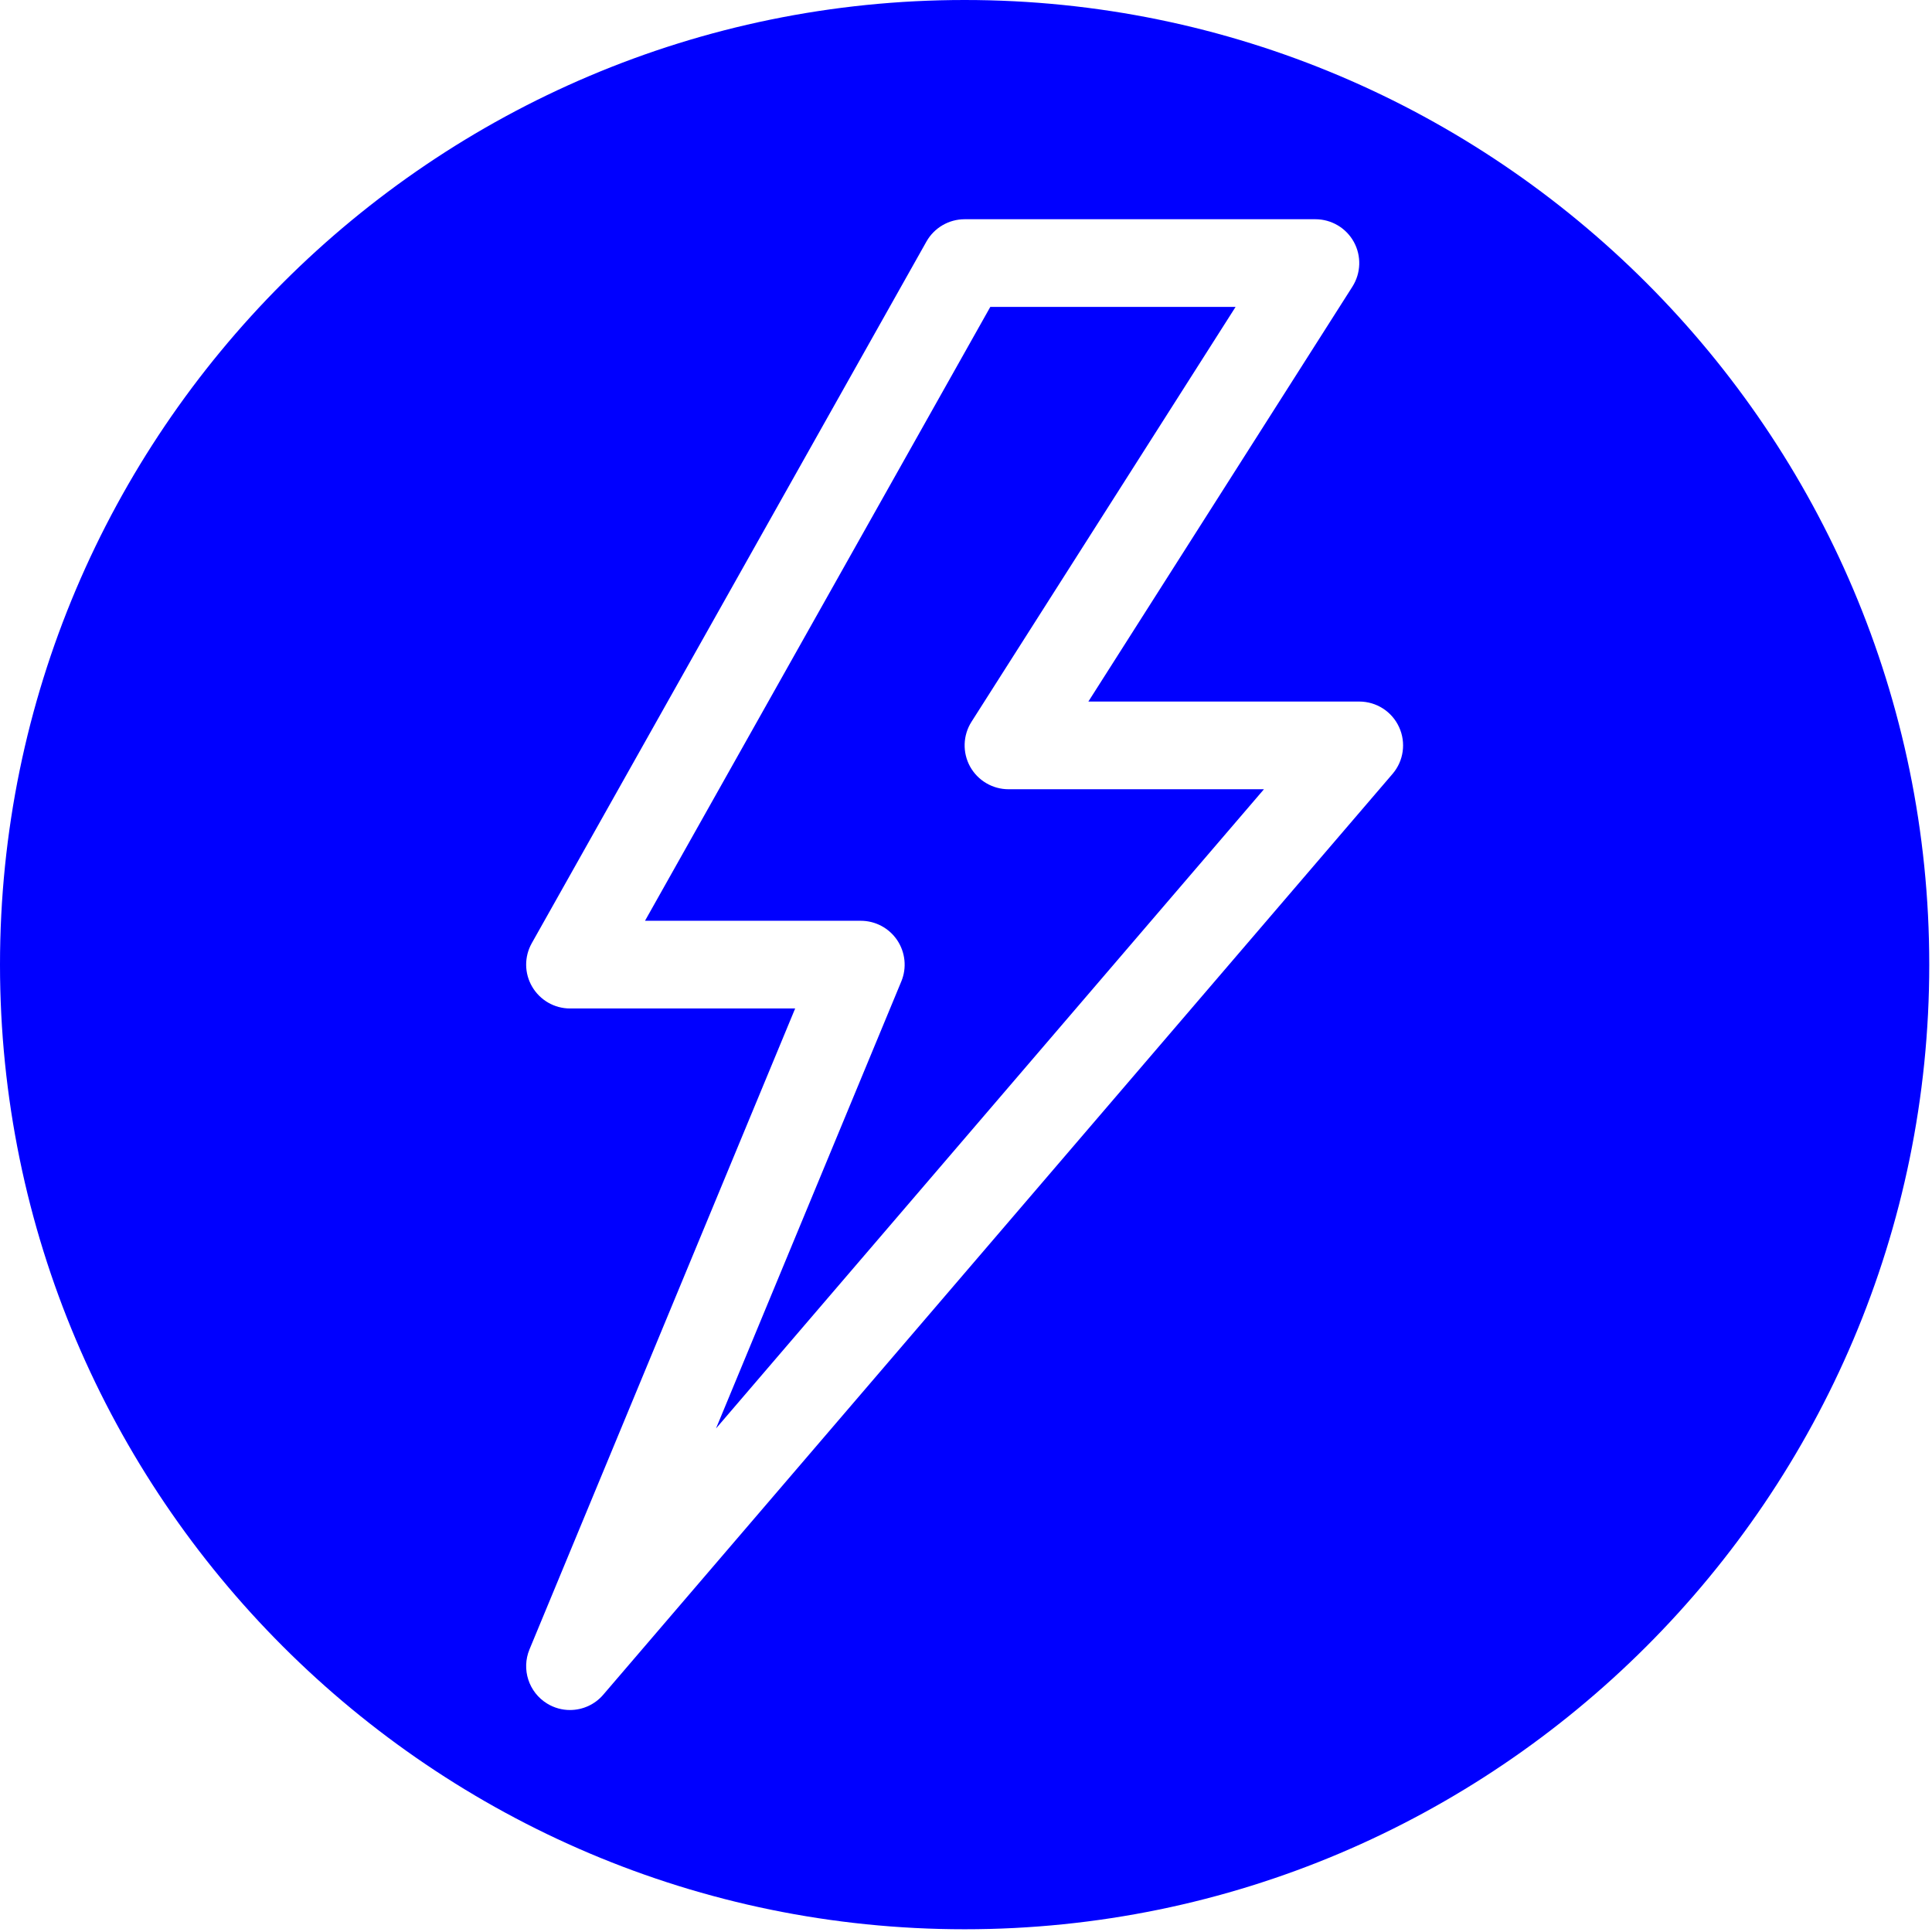
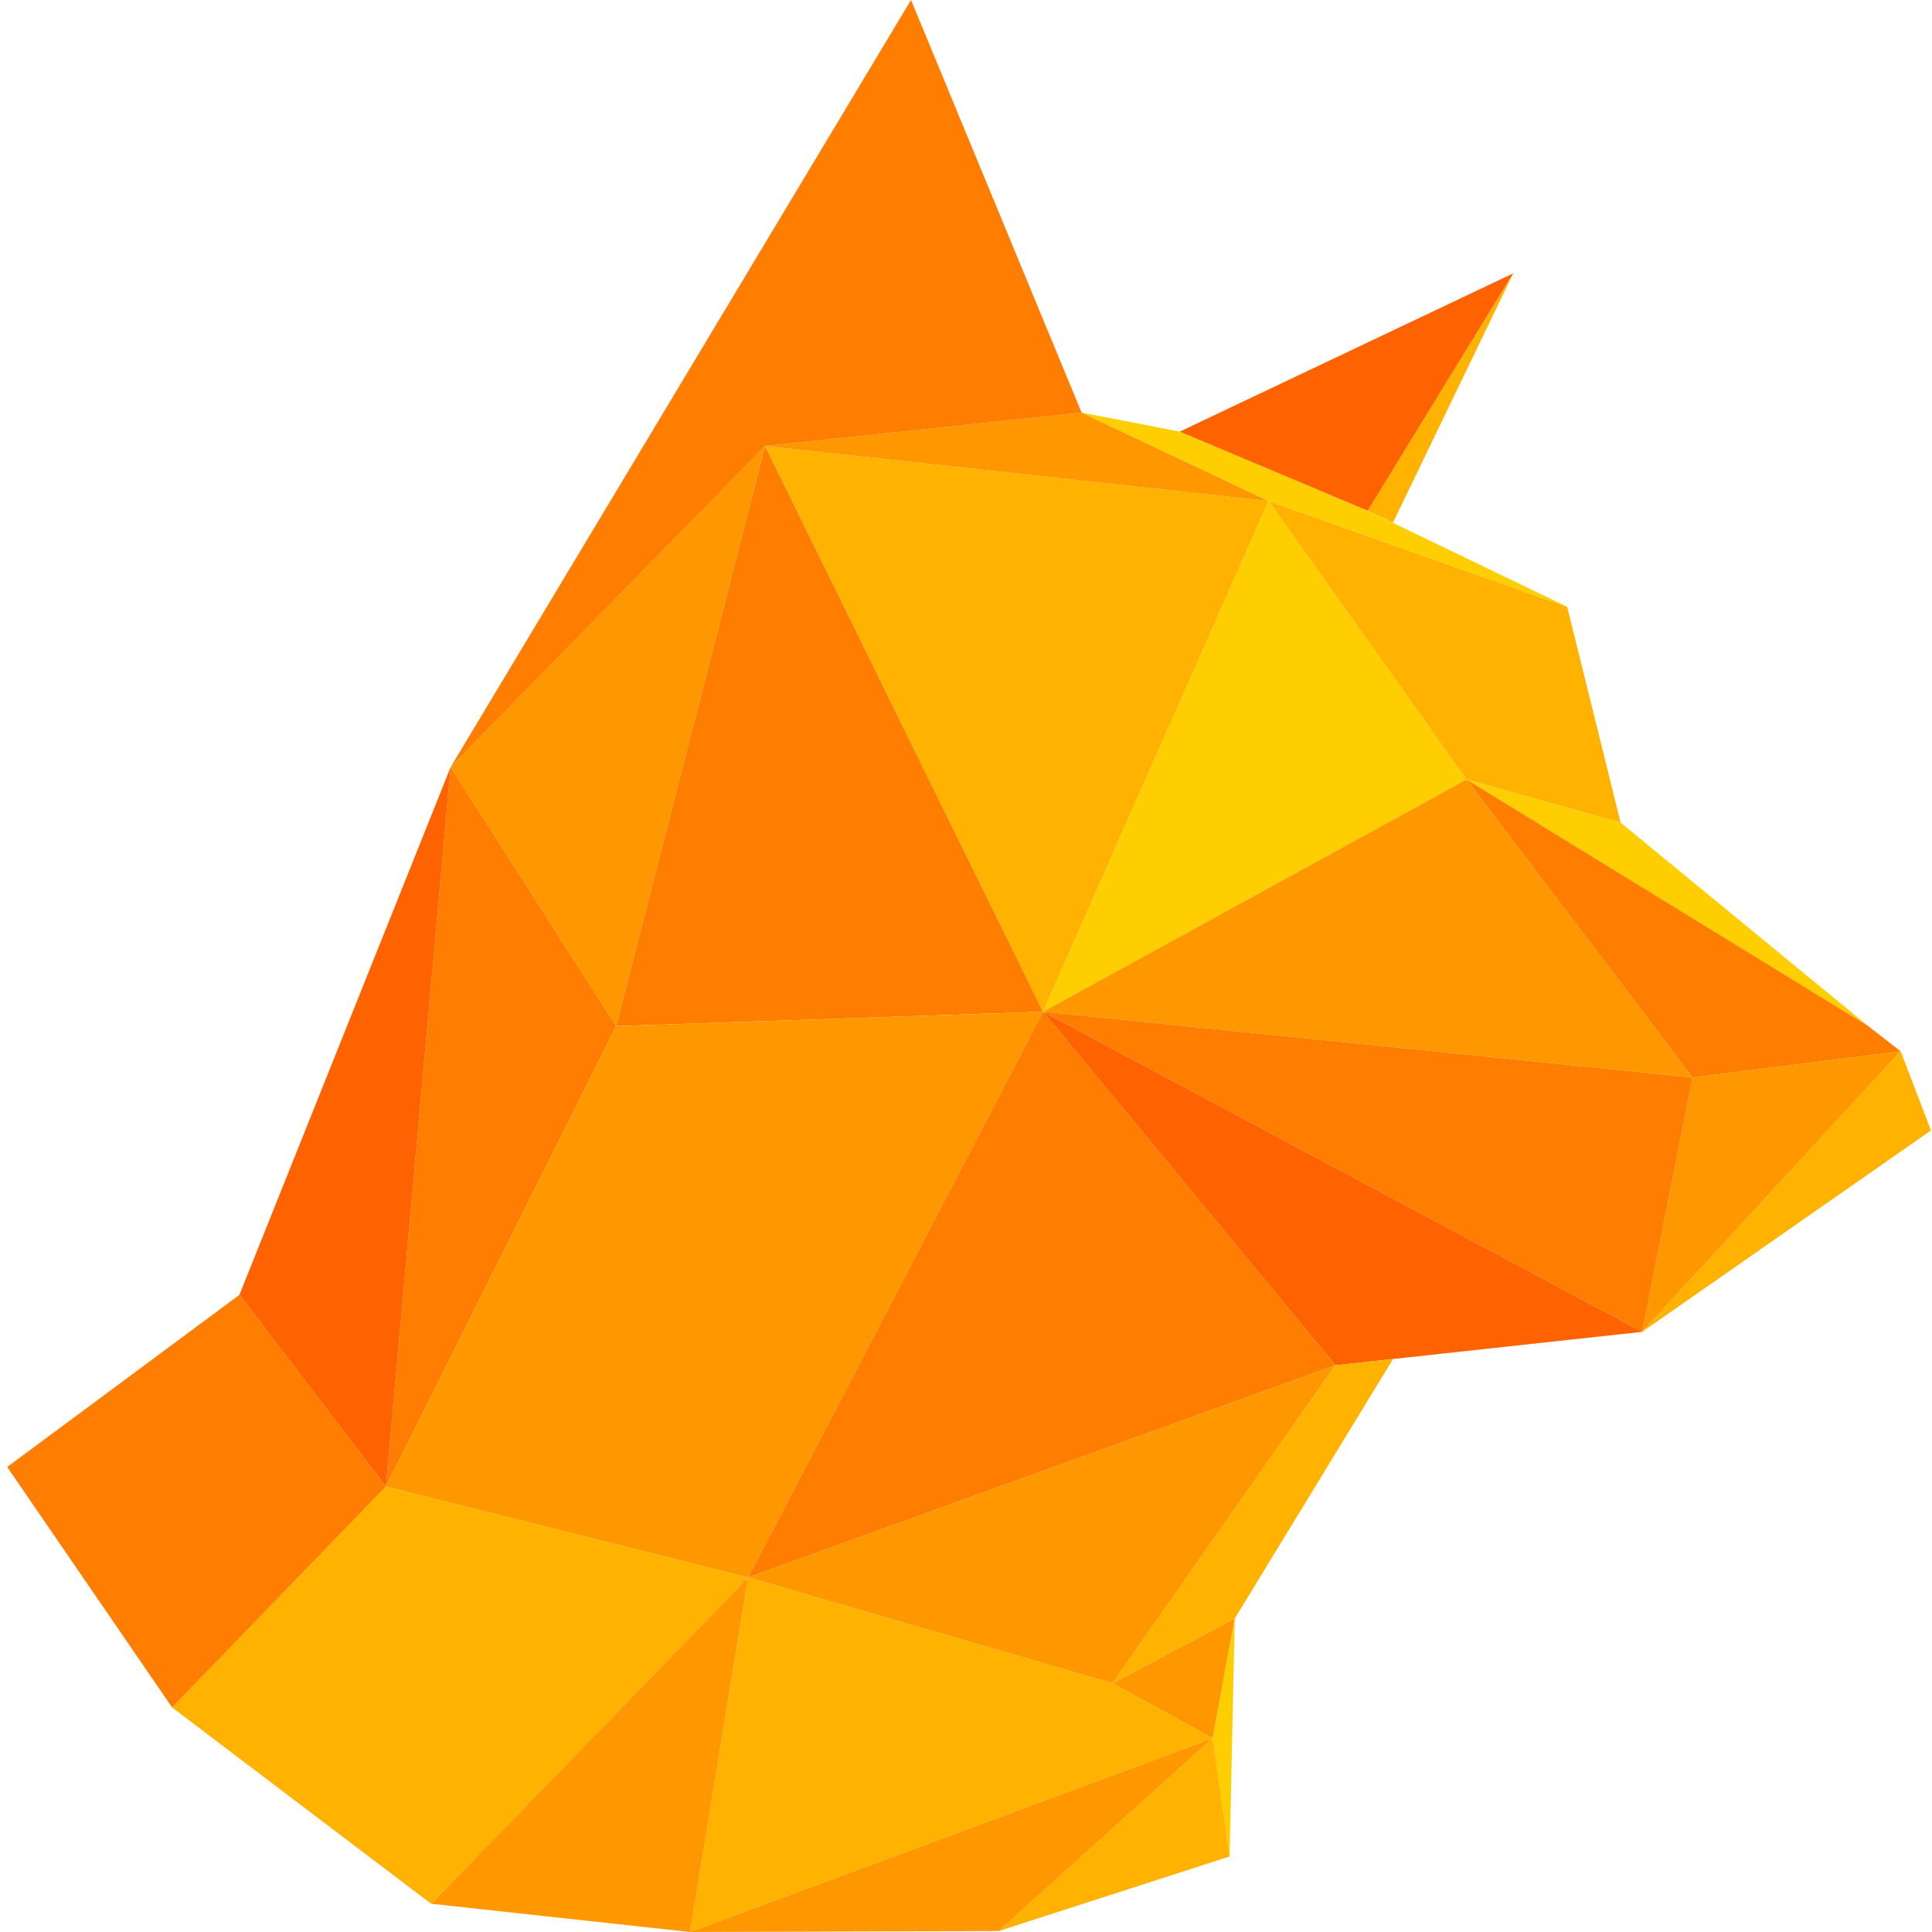
- <svg xmlns="http://www.w3.org/2000/svg" fill-rule="evenodd" stroke-linejoin="round" stroke-miterlimit="1.414" clip-rule="evenodd" viewBox="0 0 376 376">
-   <path fill="none" d="M0 0h375.467v375.467H0z" />
-   <clipPath id="a">
-     <path d="M0 0h375.467v375.467H0z" />
-   </clipPath>
-   <g fill="#00f" fill-rule="nonzero" clip-path="url(#a)">
-     <path d="M188.785 149.171c-1.494-2.73-1.391-6.058.281-8.695l51.397-80.743h-47.736L125.528 179.2h42.001c2.85 0 5.504 1.425 7.091 3.789 1.579 2.372 1.886 5.376.794 8.004l-36.07 87.014L245.985 153.6H196.27c-3.116 0-5.983-1.707-7.485-4.429z" />
-     <path d="M187.733 0C84.216 0 0 84.216 0 187.733c0 103.509 84.216 187.734 187.733 187.734 103.518 0 187.734-84.224 187.734-187.734C375.466 84.216 291.25 0 187.733 0zm83.277 150.613l-153.6 179.199c-1.665 1.955-4.062 2.987-6.486 2.987-1.519 0-3.072-.409-4.454-1.262-3.575-2.201-5.026-6.665-3.422-10.539l51.704-124.732h-43.819c-3.029 0-5.828-1.612-7.364-4.232-1.536-2.611-1.562-5.845-.068-8.49l76.8-136.533c1.51-2.679 4.352-4.344 7.432-4.344h68.268c3.115 0 5.982 1.698 7.483 4.421 1.494 2.731 1.391 6.058-.281 8.695l-51.388 80.751h52.719c3.337 0 6.358 1.937 7.748 4.967 1.39 3.019.904 6.587-1.272 9.112z" />
+ <svg xmlns="http://www.w3.org/2000/svg" version="1.1" id="Layer_1" x="0px" y="0px" width="376px" height="376px" viewBox="0 0 376 376" style="enable-background:new 0 0 376 376;" xml:space="preserve">
+   <style type="text/css">
+ 	.st0{fill:none;}
+ 	.st1{fill:#FF7D00;}
+ 	.st2{fill:#FFB300;}
+ 	.st3{fill:#FFCE00;}
+ 	.st4{fill:#FF9800;}
+ 	.st5{fill:#FF6200;}
+ </style>
+   <path class="st0" d="M0,0h377.5v345.5H0V0z" />
+   <g>
+     <polygon class="st1" points="148.9,86.8 203,196.9 119.9,199.7  " />
+     <g>
+       <polygon class="st2" points="148.9,86.8 246.9,97.5 203,196.9   " />
+     </g>
+     <g>
+       <polygon class="st3" points="246.9,97.5 285.4,151.7 203,196.9   " />
+     </g>
+     <g>
+       <polygon class="st4" points="148.9,86.8 210.5,80.3 246.9,97.5   " />
+     </g>
+     <g>
+       <polygon class="st2" points="246.9,97.5 305,118.1 315.4,160.1 285.4,151.7   " />
+     </g>
+     <polygon class="st3" points="315.4,160.1 363.6,199.7 285.4,151.7  " />
+     <g>
+       <polygon class="st1" points="285.4,151.7 329.4,209.7 369.9,204.6 363.6,199.7   " />
+     </g>
+     <g>
+       <polygon class="st4" points="203,196.9 285.4,151.7 329.4,209.7   " />
+     </g>
+     <g>
+       <polygon class="st4" points="329.4,209.7 319.6,259.2 369.9,204.6   " />
+     </g>
+     <g>
+       <polygon class="st2" points="369.9,204.6 375.8,220 319.6,259.2   " />
+     </g>
+     <g>
+       <polygon class="st1" points="319.6,259.2 203,196.9 329.4,209.7   " />
+     </g>
+     <g>
+       <polygon class="st5" points="319.6,259.2 259.9,265.7 203,196.9   " />
+     </g>
+     <g>
+       <polygon class="st4" points="119.9,199.7 87.7,149.3 148.9,86.8   " />
+     </g>
+     <g>
+       <polygon class="st1" points="87.7,149.3 177.3,0 210.5,80.3 148.9,86.8   " />
+     </g>
+     <g>
+       <polygon class="st3" points="210.5,80.3 229.6,84 266.2,99.4 305,118.1 246.9,97.5   " />
+     </g>
+     <g>
+       <polygon class="st5" points="229.6,84 294.5,53.2 266.2,99.4   " />
+     </g>
+     <g>
+       <polygon class="st2" points="294.5,53.2 271.1,101.7 266.2,99.4   " />
+     </g>
+     <g>
+       <polygon class="st1" points="87.7,149.3 75.1,289.3 119.9,199.7   " />
+     </g>
+     <g>
+       <polygon class="st4" points="75.1,289.3 145.6,307 203,196.9 119.9,199.7   " />
+     </g>
+     <g>
+       <polygon class="st5" points="75.1,289.3 46.6,252 87.7,149.3   " />
+     </g>
+     <g>
+       <polygon class="st1" points="145.6,307 203,196.9 259.9,265.7   " />
+     </g>
+     <g>
+       <polygon class="st4" points="145.6,307 216.5,327.6 259.9,265.7   " />
+     </g>
+     <g>
+       <polygon class="st2" points="216.5,327.6 240.3,315 271.1,264.5 259.9,265.7   " />
+     </g>
+     <g>
+       <polygon class="st4" points="240.3,315 236,338.3 216.5,327.6   " />
+     </g>
+     <g>
+       <polygon class="st2" points="236,338.3 134.3,376 145.6,307 216.5,327.6   " />
+     </g>
+     <g>
+       <polygon class="st3" points="236,338.3 239.3,361.3 240.3,315   " />
+     </g>
+     <g>
+       <polygon class="st4" points="134.3,376 194.4,375.8 236,338.3   " />
+     </g>
+     <g>
+       <polygon class="st2" points="194.4,375.8 236,338.3 239.3,361.3   " />
+     </g>
+     <g>
+       <polygon class="st2" points="75.1,289.3 33.5,332.3 83.9,370.5 145.6,307   " />
+     </g>
+     <g>
+       <polygon class="st4" points="83.9,370.5 145.6,307 134.3,376   " />
+     </g>
+     <g>
+       <polygon class="st1" points="33.5,332.3 1.4,285.5 46.6,252 75.1,289.3   " />
+     </g>
  </g>
</svg>
